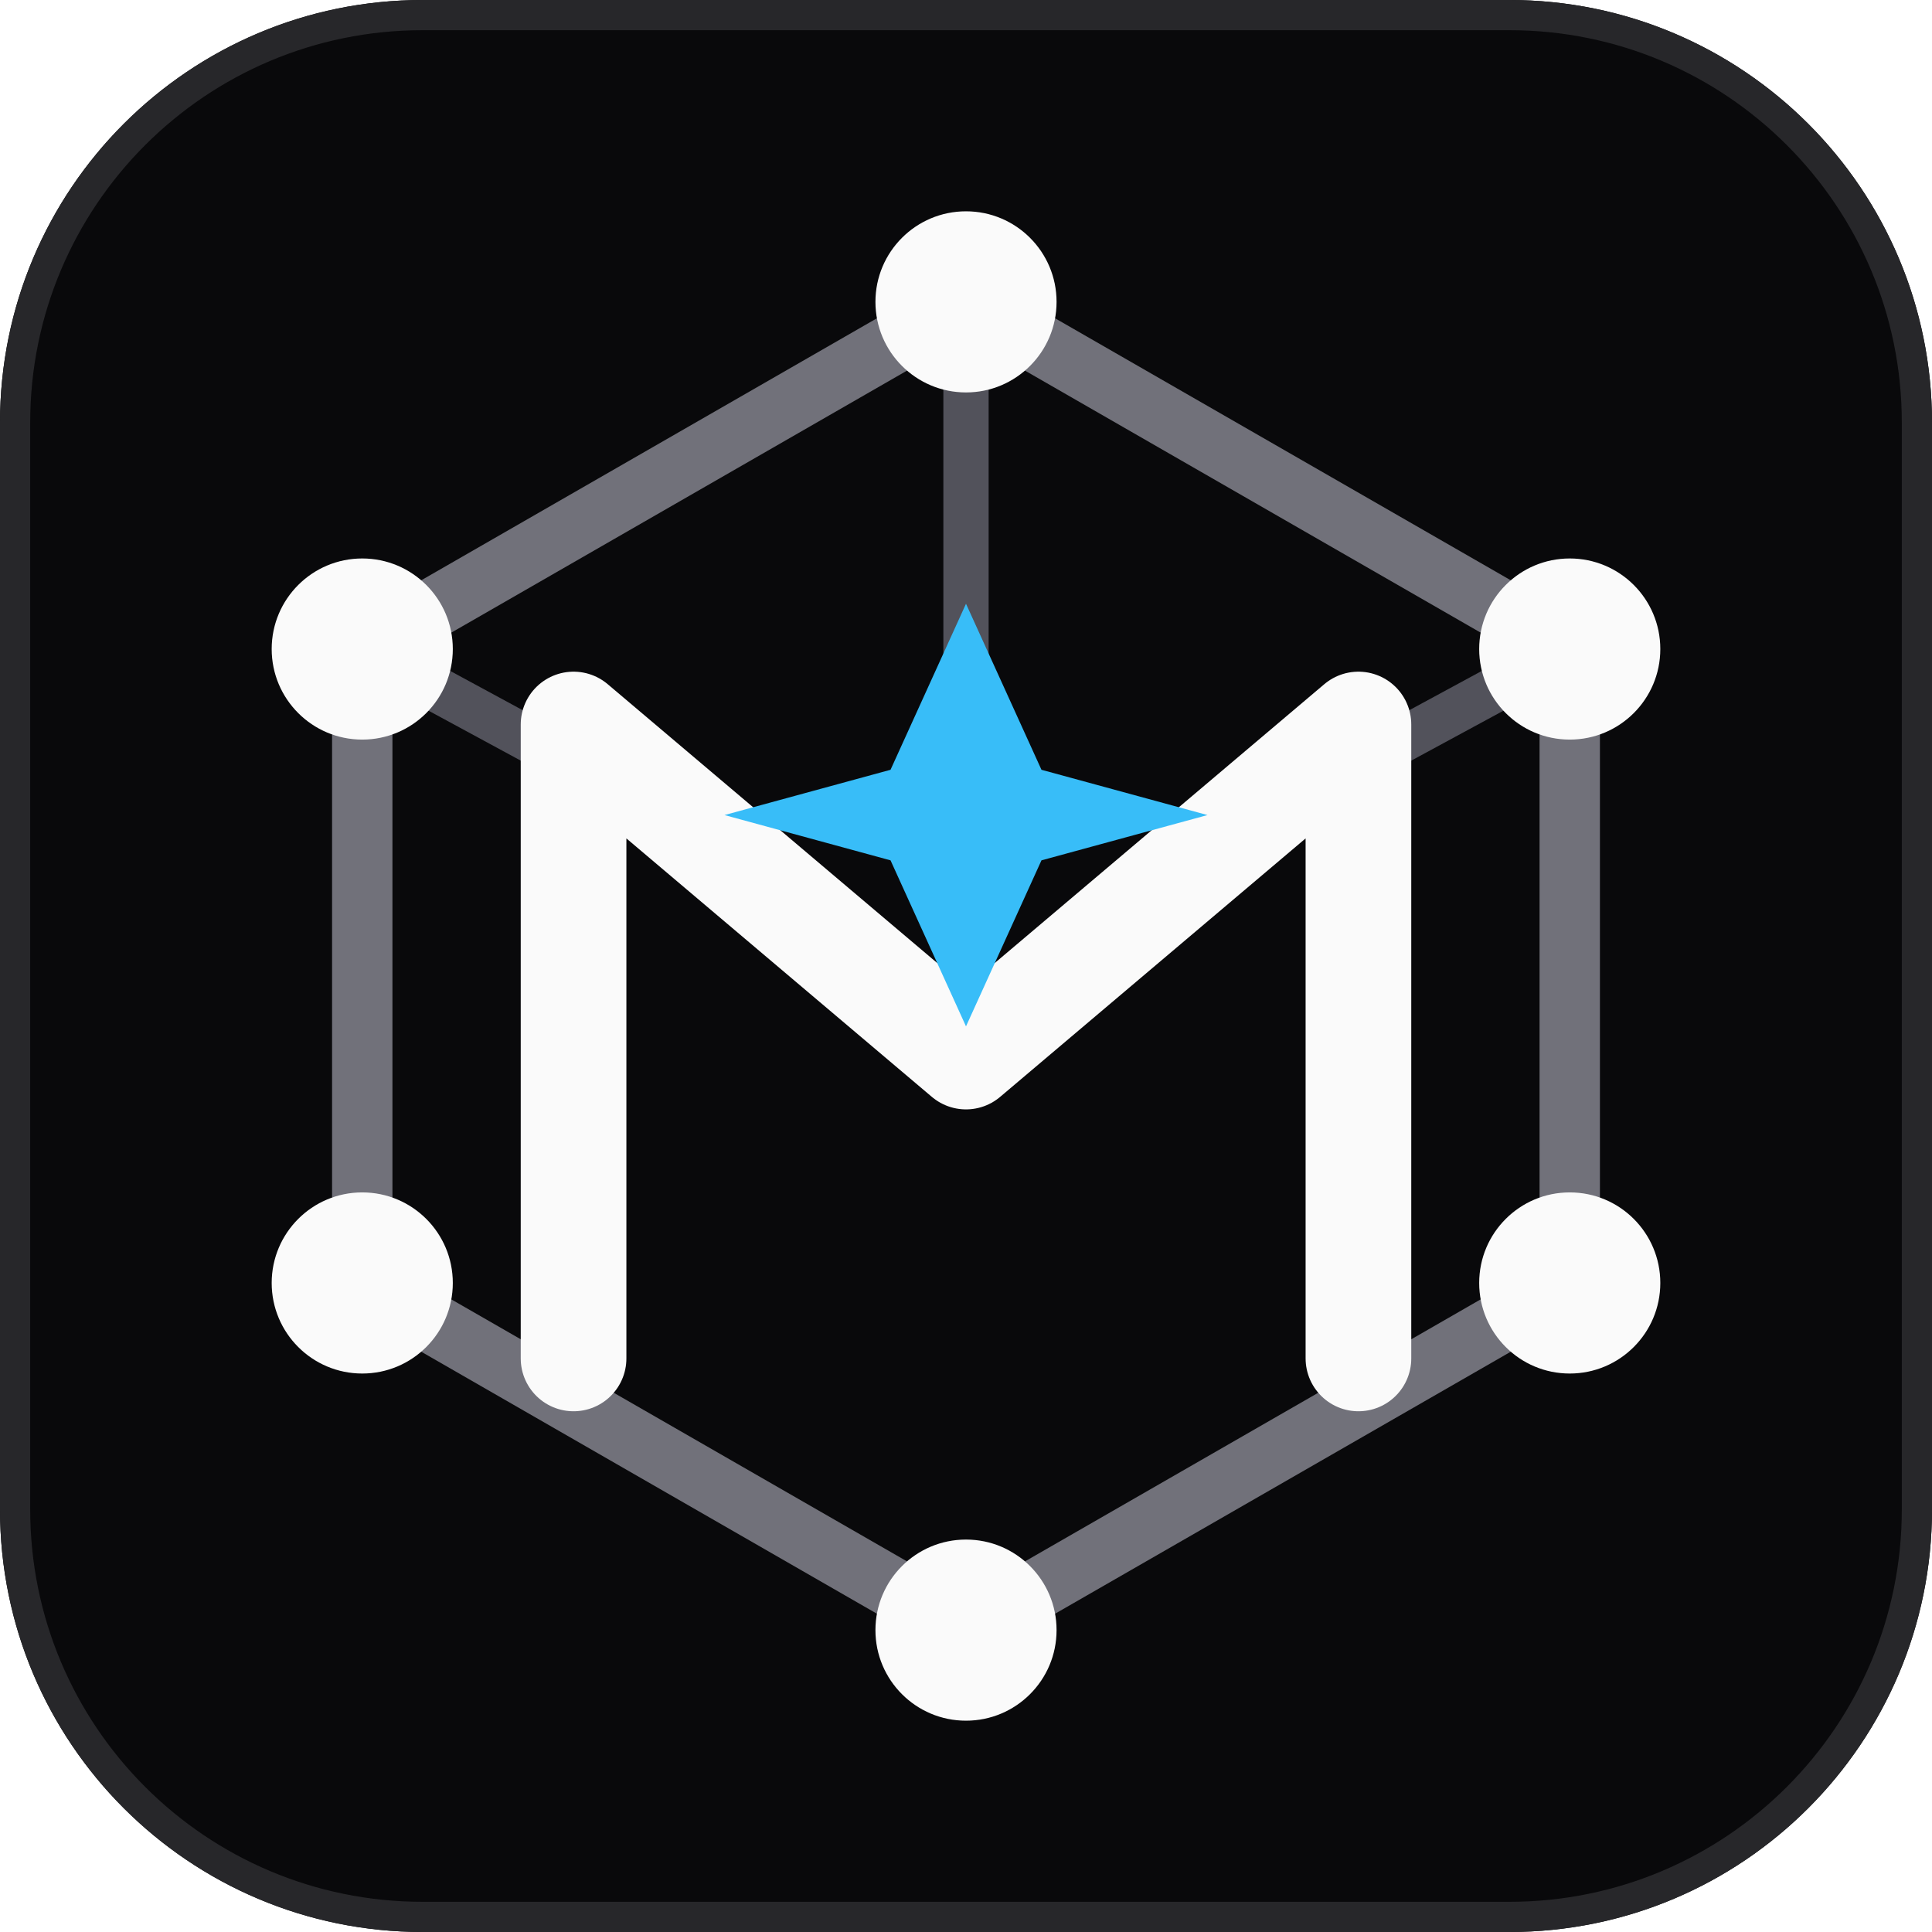
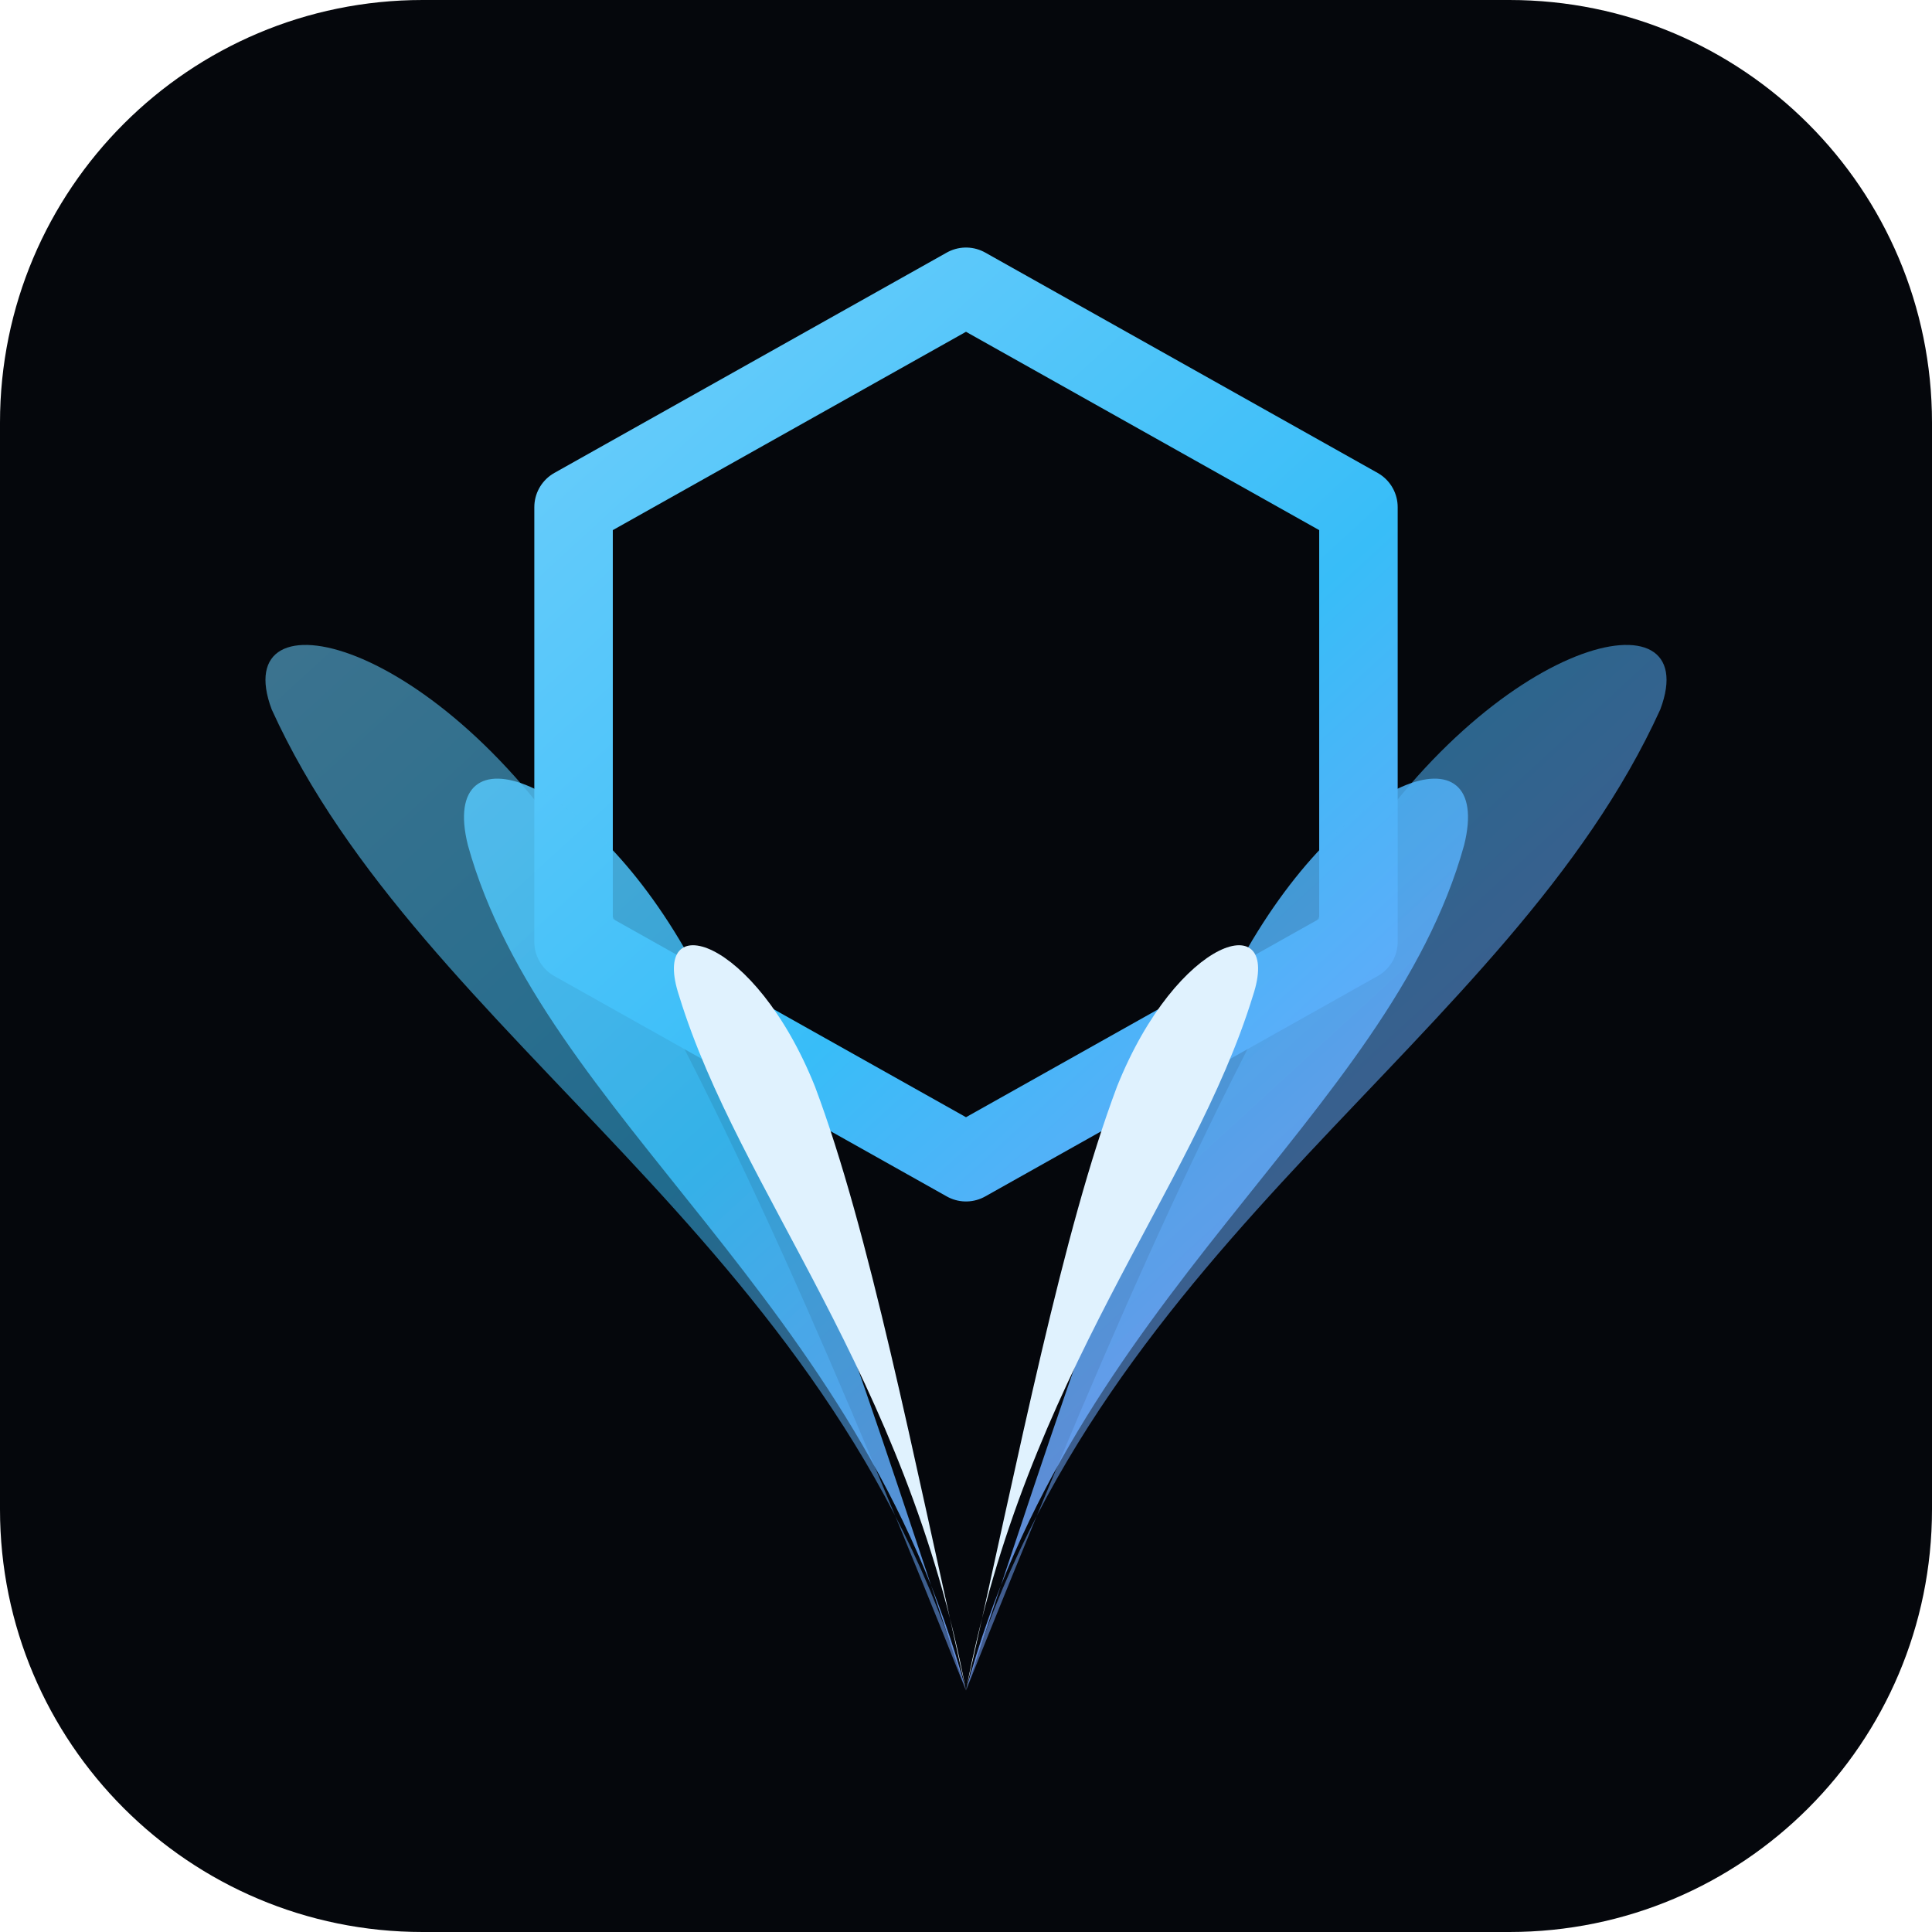
<svg xmlns="http://www.w3.org/2000/svg" width="64" height="64" viewBox="0 0 64 64" fill="none">
-   <rect width="64" height="64" rx="14" fill="#09090b" />
-   <rect x="0.5" y="0.5" width="63" height="63" rx="13.5" stroke="#27272a" />
-   <path d="M32 10L52 21.5V42.5L32 54L12 42.5V21.5L32 10Z" stroke="#71717a" stroke-width="2" stroke-linecap="round" stroke-linejoin="round" />
-   <line x1="32" y1="10" x2="32" y2="28" stroke="#52525b" stroke-width="1.5" />
-   <line x1="12" y1="21.5" x2="24" y2="28" stroke="#52525b" stroke-width="1.5" />
-   <line x1="52" y1="21.5" x2="40" y2="28" stroke="#52525b" stroke-width="1.5" />
-   <path d="M19 45V24L32 35L45 24V45" stroke="#fafafa" stroke-width="3.5" stroke-linecap="round" stroke-linejoin="round" />
-   <circle cx="32" cy="10" r="3" fill="#fafafa" />
-   <circle cx="52" cy="21.5" r="3" fill="#fafafa" />
-   <circle cx="52" cy="42.5" r="3" fill="#fafafa" />
-   <circle cx="32" cy="54" r="3" fill="#fafafa" />
-   <circle cx="12" cy="42.5" r="3" fill="#fafafa" />
-   <circle cx="12" cy="21.5" r="3" fill="#fafafa" />
-   <path d="M32 20L34.5 25.5L40 27L34.5 28.5L32 34L29.5 28.5L24 27L29.5 25.5L32 20Z" fill="#38bdf8" />
+   <rect width="64" height="64" rx="14" fill="#05070c" />
+   <defs>
+     <linearGradient id="selvia" x1="10" y1="8" x2="54" y2="56" gradientUnits="userSpaceOnUse">
+       <stop stop-color="#7DD3FC" />
+       <stop offset="0.48" stop-color="#38BDF8" />
+       <stop offset="1" stop-color="#A78BFA" />
+     </linearGradient>
+   </defs>
+   <path d="M32 9.5L45 16.8V31.2L32 38.5L19 31.2V16.8L32 9.5Z" stroke="url(#selvia)" stroke-width="2.6" stroke-linejoin="round" />
+   <path d="M32 56C27.5 41 14 34.5 9 23.5C7.5 19.5 14.5 21 19.5 29C24 36.5 28 46 32 56Z" fill="url(#selvia)" opacity="0.55" />
+   <path d="M32 56C28.5 43 18 37 15.5 28C14.5 24 19.5 25.5 23 32C26.2 38.2 29 47 32 56Z" fill="url(#selvia)" opacity="0.85" />
+   <path d="M32 56C30 45.5 24.5 39.5 22.5 33C21.5 30 25 31 27 36C28.8 40.8 30.2 48 32 56Z" fill="#E0F2FE" />
+   <path d="M32 56C36.5 41 50 34.5 55 23.5C56.5 19.5 49.5 21 44.5 29C40 36.5 36 46 32 56Z" fill="url(#selvia)" opacity="0.55" />
+   <path d="M32 56C35.5 43 46 37 48.5 28C49.5 24 44.5 25.5 41 32C37.8 38.2 35 47 32 56Z" fill="url(#selvia)" opacity="0.85" />
+   <path d="M32 56C34 45.5 39.5 39.5 41.5 33C42.5 30 39 31 37 36C35.2 40.8 33.8 48 32 56Z" fill="#E0F2FE" />
</svg>
